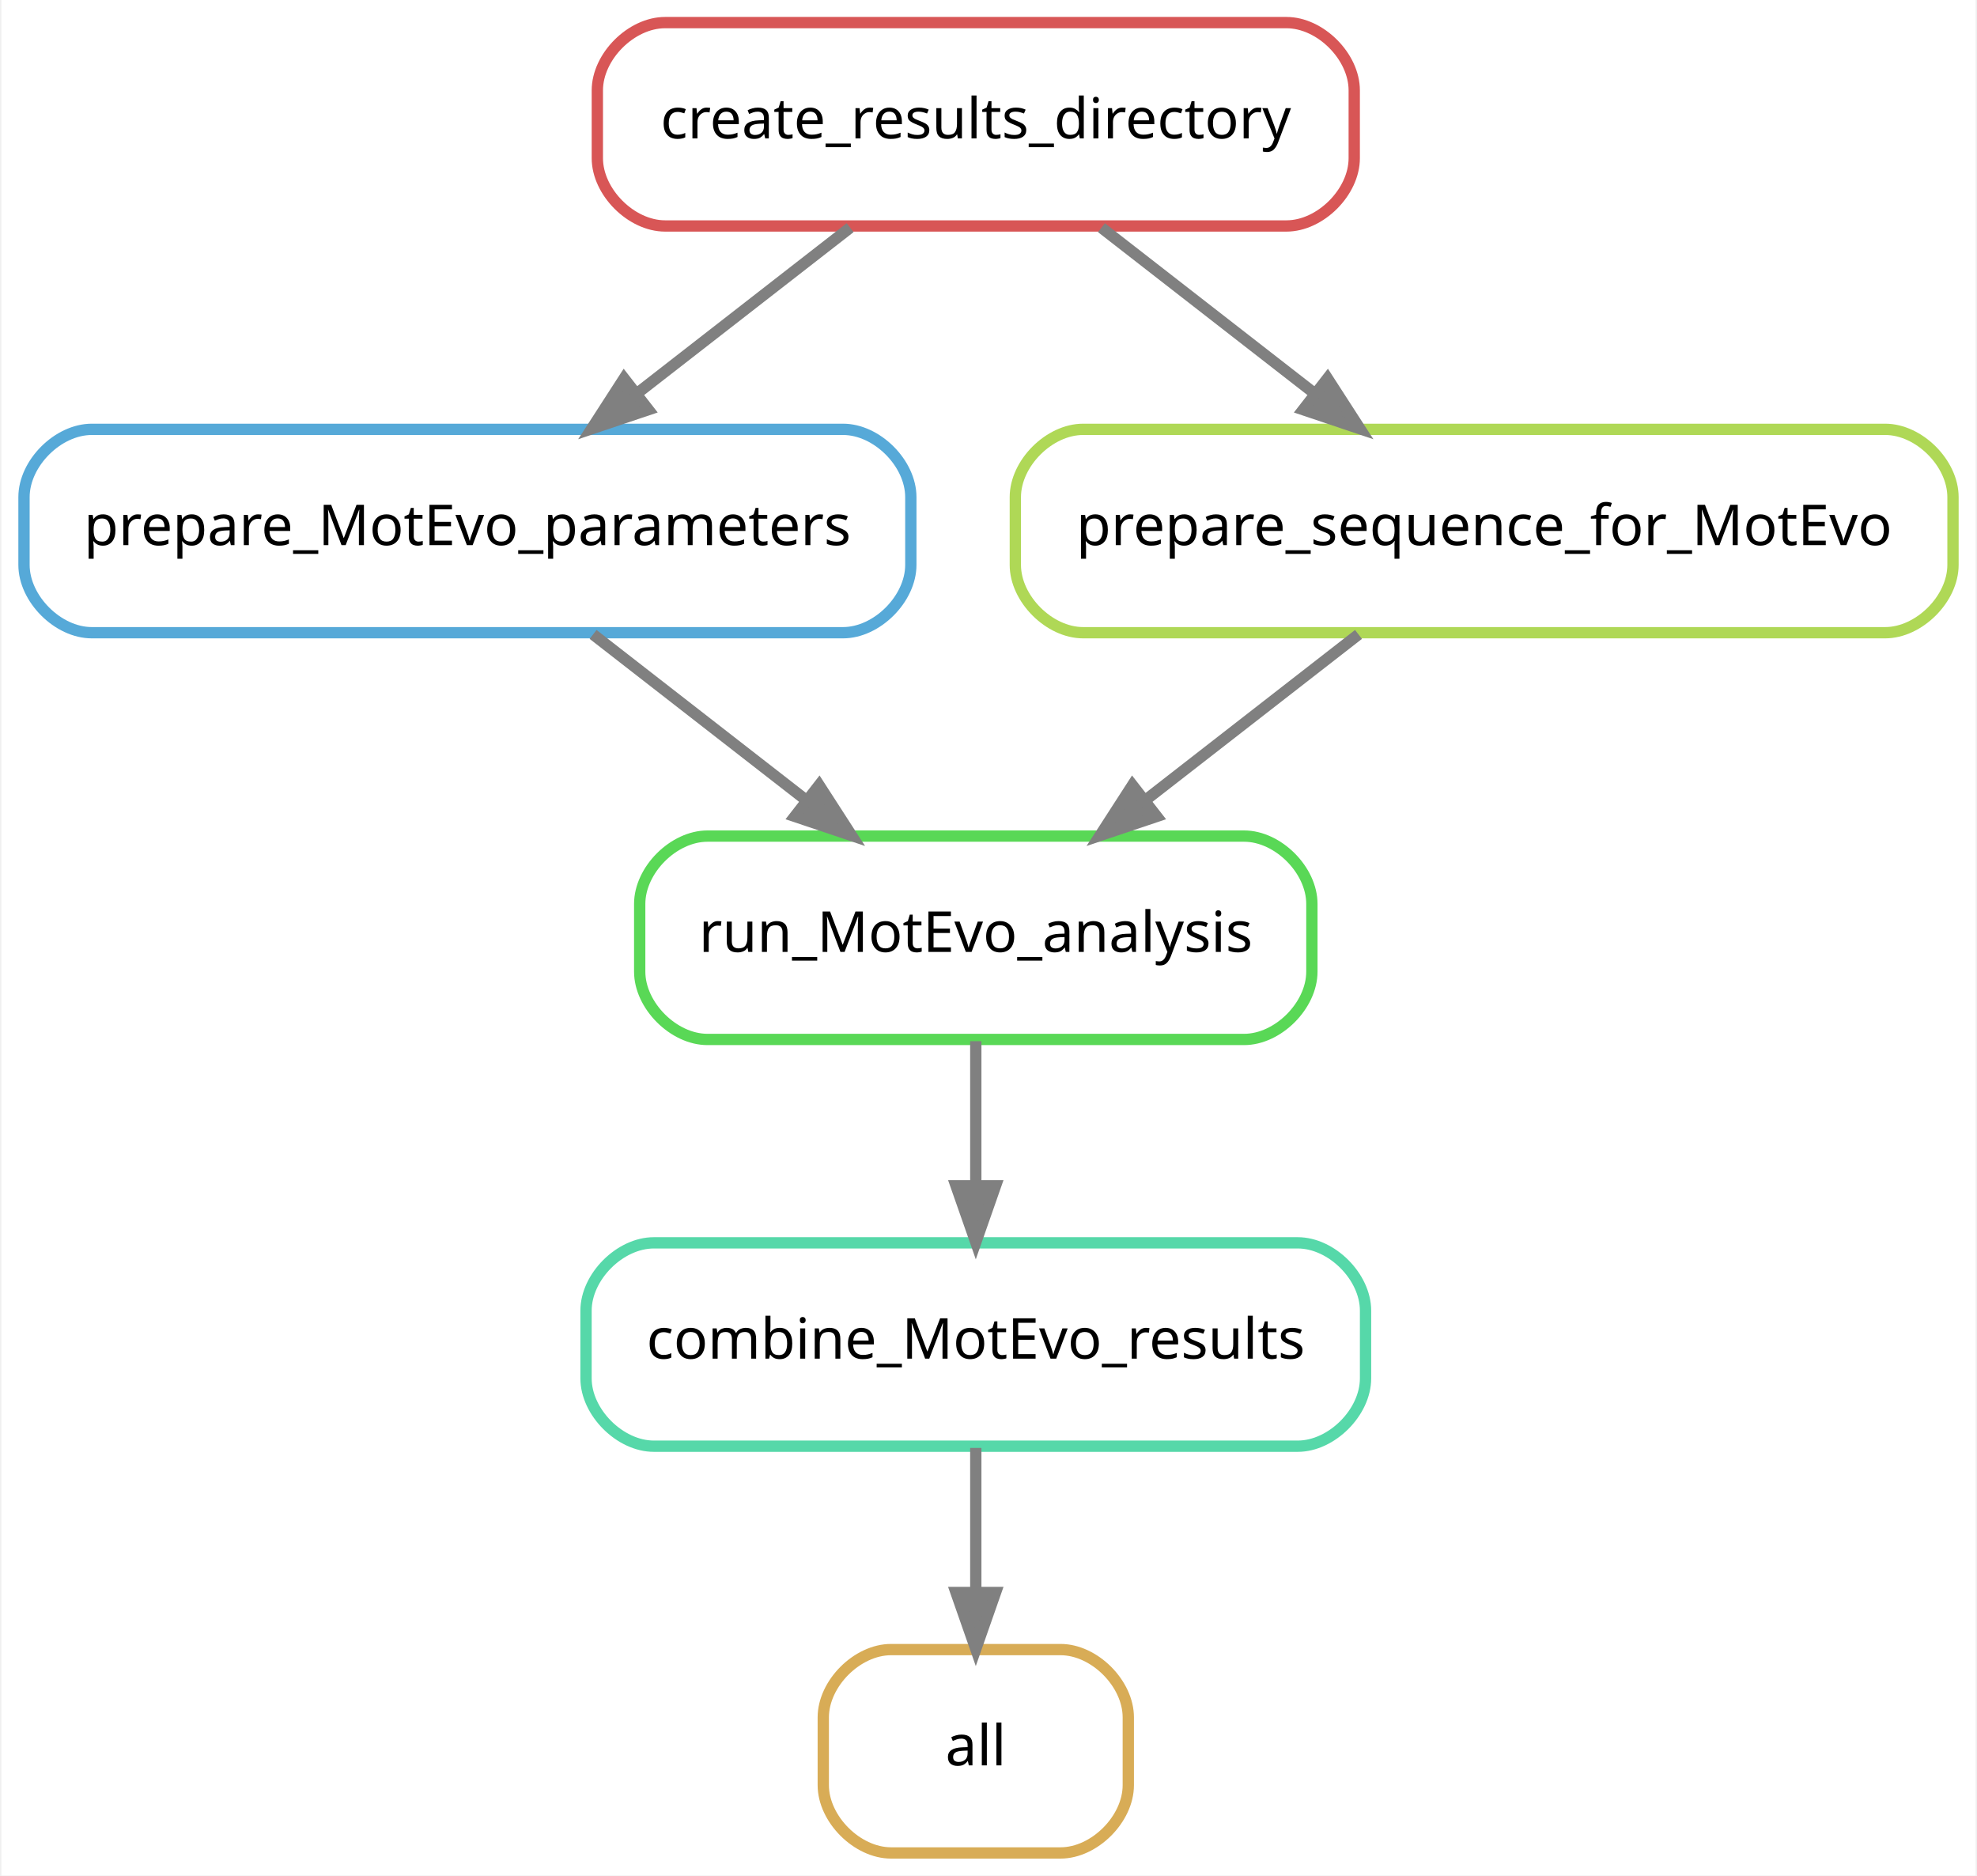
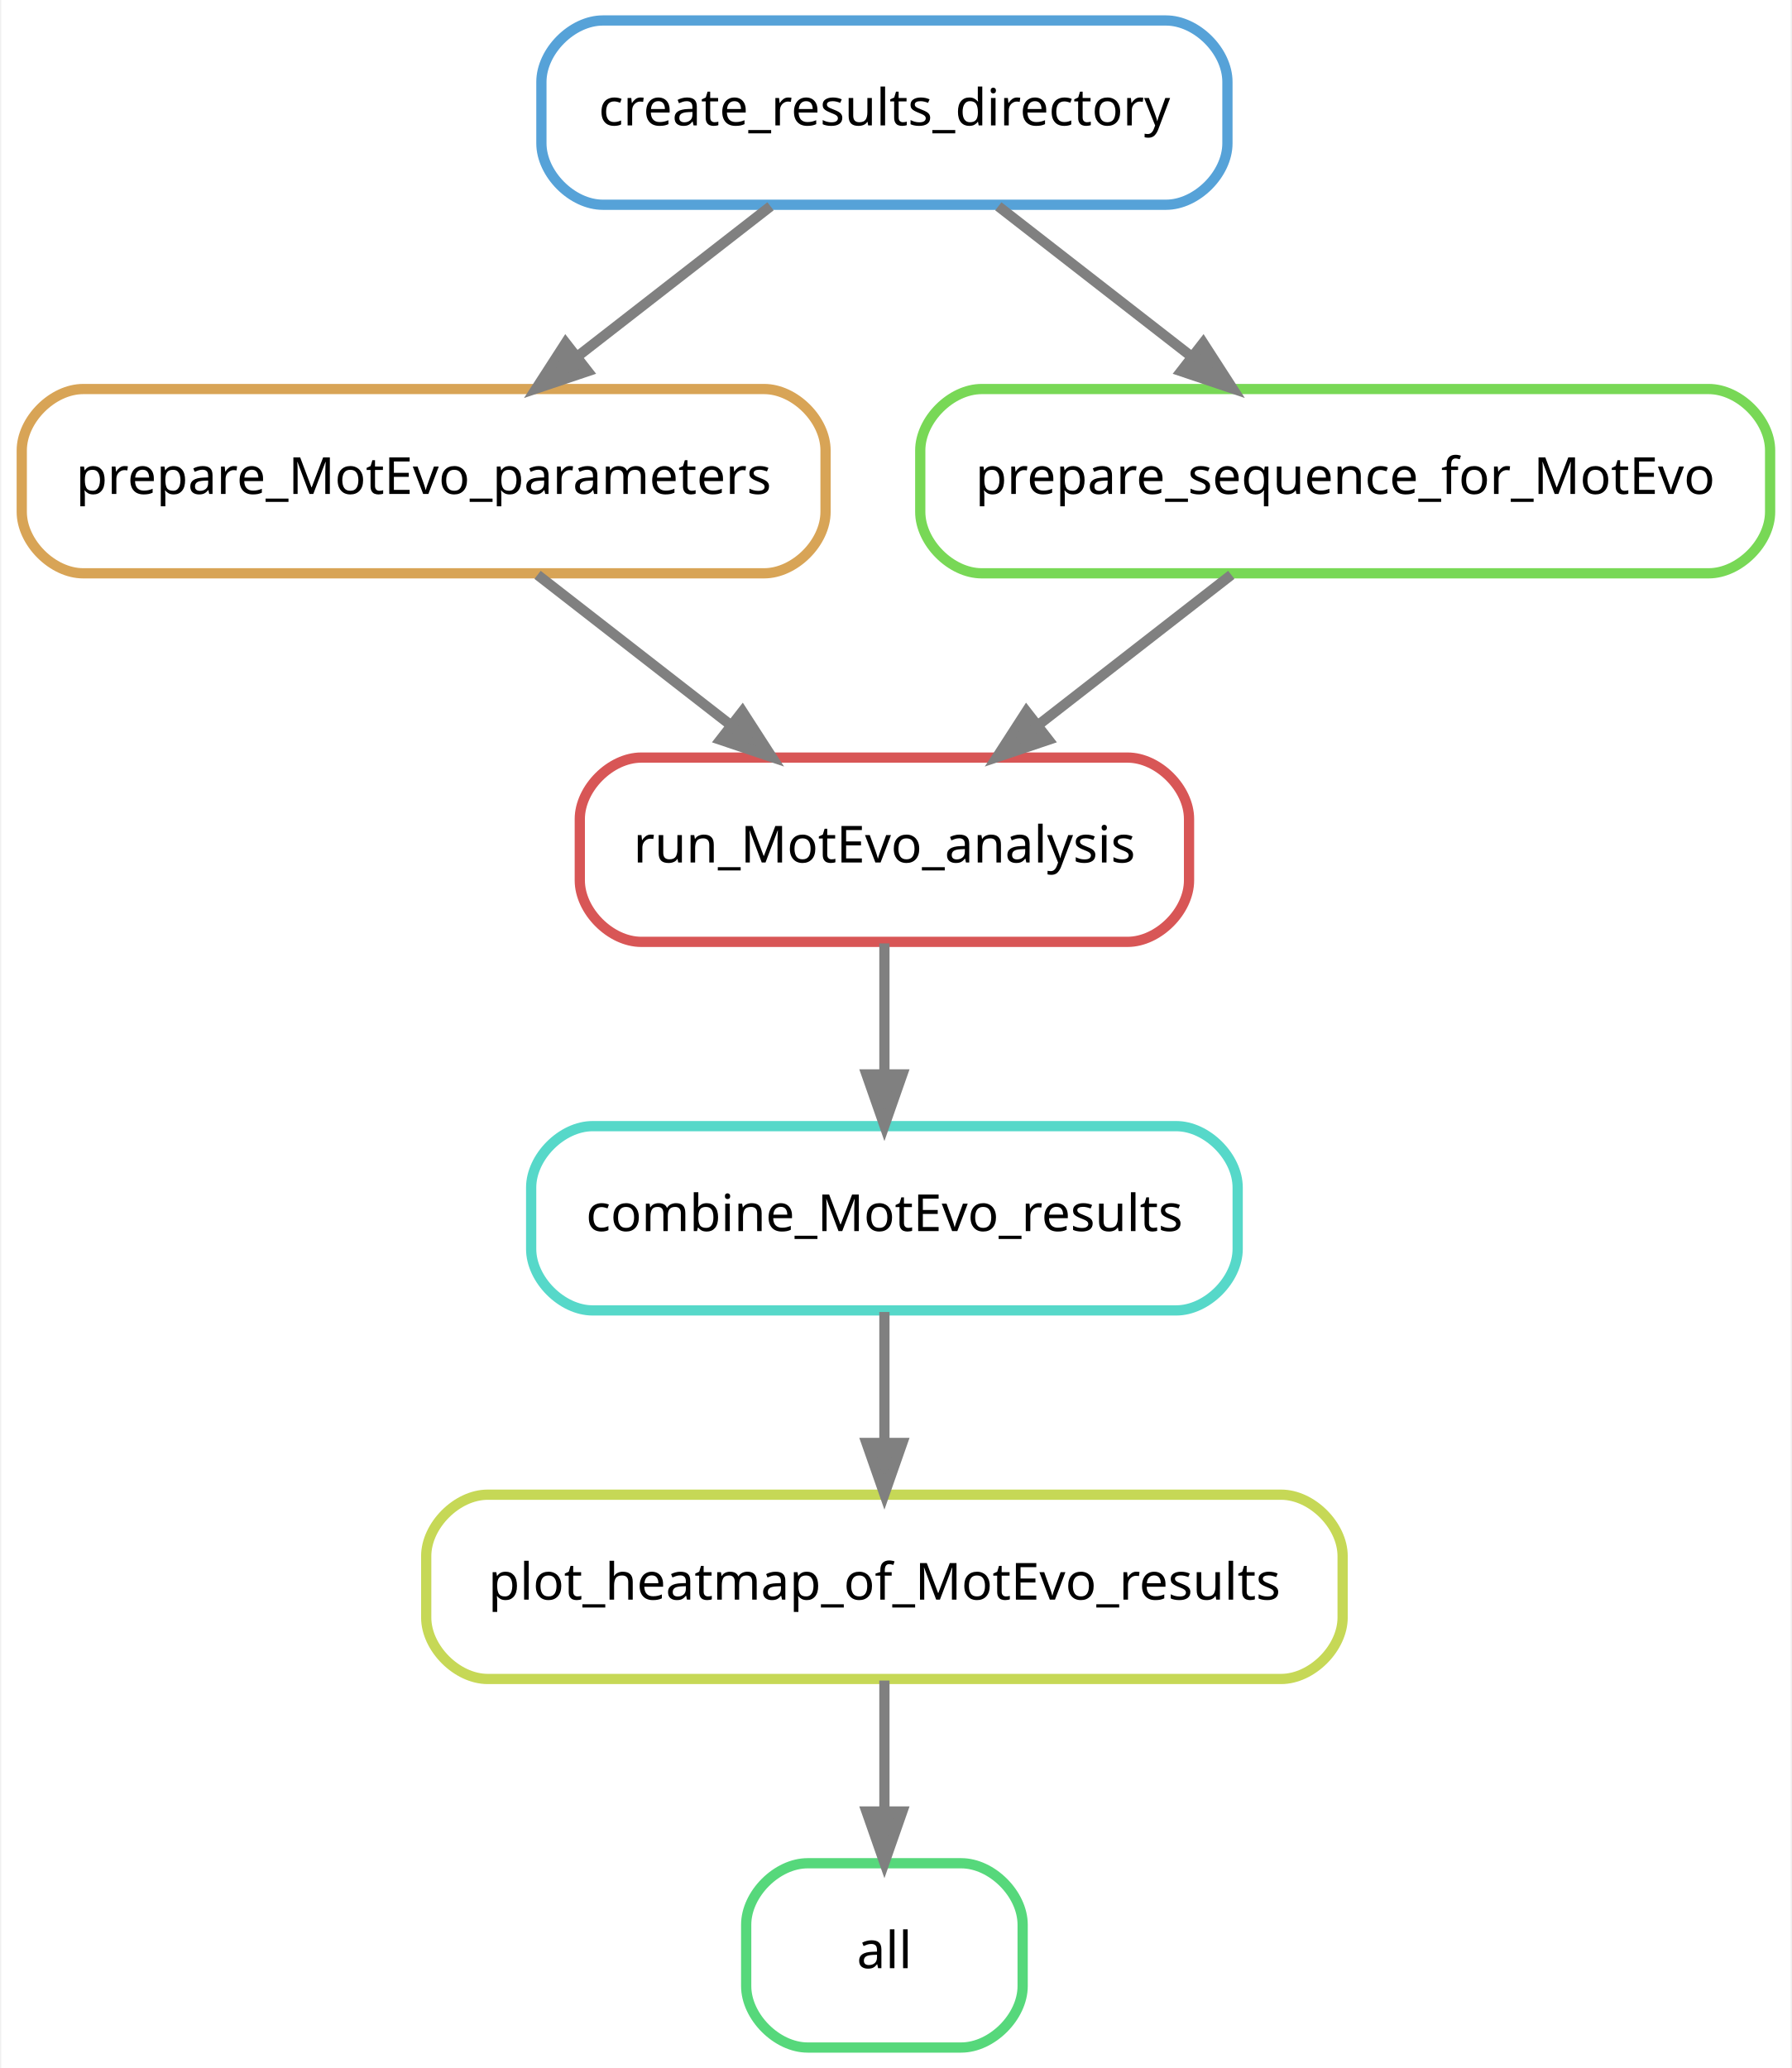
- <svg xmlns="http://www.w3.org/2000/svg" width="350pt" height="332pt" viewBox="0.00 0.00 349.50 332.00">
-   <g id="graph0" class="graph" transform="scale(1 1) rotate(0) translate(4 328)">
-     <polygon fill="white" stroke="none" points="-4,4 -4,-328 345.5,-328 345.5,4 -4,4" />
+ <svg xmlns="http://www.w3.org/2000/svg" width="350pt" height="404pt" viewBox="0.00 0.00 349.50 404.00">
+   <g id="graph0" class="graph" transform="scale(1 1) rotate(0) translate(4 400)">
+     <polygon fill="white" stroke="none" points="-4,4 -4,-400 345.5,-400 345.5,4 -4,4" />
    <g id="node1" class="node">
-       <path fill="none" stroke="#d8ac56" stroke-width="2" d="M183.5,-36C183.5,-36 153.5,-36 153.5,-36 147.5,-36 141.5,-30 141.5,-24 141.5,-24 141.5,-12 141.5,-12 141.5,-6 147.5,-0 153.5,-0 153.5,-0 183.5,-0 183.5,-0 189.5,-0 195.5,-6 195.5,-12 195.5,-12 195.5,-24 195.5,-24 195.5,-30 189.5,-36 183.5,-36" />
+       <path fill="none" stroke="#56d87b" stroke-width="2" d="M183.5,-36C183.5,-36 153.5,-36 153.5,-36 147.5,-36 141.5,-30 141.5,-24 141.5,-24 141.5,-12 141.5,-12 141.5,-6 147.5,-0 153.5,-0 153.5,-0 183.5,-0 183.5,-0 189.5,-0 195.5,-6 195.5,-12 195.5,-12 195.5,-24 195.5,-24 195.5,-30 189.5,-36 183.5,-36" />
      <text text-anchor="middle" x="168.5" y="-15.5" font-family="sans" font-size="10.00">all</text>
    </g>
    <g id="node2" class="node">
-       <path fill="none" stroke="#56d8a9" stroke-width="2" d="M225.5,-108C225.5,-108 111.5,-108 111.5,-108 105.5,-108 99.5,-102 99.5,-96 99.5,-96 99.5,-84 99.5,-84 99.5,-78 105.5,-72 111.5,-72 111.5,-72 225.5,-72 225.5,-72 231.5,-72 237.5,-78 237.5,-84 237.5,-84 237.5,-96 237.5,-96 237.5,-102 231.5,-108 225.5,-108" />
-       <text text-anchor="middle" x="168.5" y="-87.5" font-family="sans" font-size="10.00">combine_MotEvo_results</text>
+       <path fill="none" stroke="#c6d856" stroke-width="2" d="M246,-108C246,-108 91,-108 91,-108 85,-108 79,-102 79,-96 79,-96 79,-84 79,-84 79,-78 85,-72 91,-72 91,-72 246,-72 246,-72 252,-72 258,-78 258,-84 258,-84 258,-96 258,-96 258,-102 252,-108 246,-108" />
+       <text text-anchor="middle" x="168.5" y="-87.5" font-family="sans" font-size="10.00">plot_heatmap_of_MotEvo_results</text>
    </g>
    <g id="edge1" class="edge">
      <path fill="none" stroke="grey" stroke-width="2" d="M168.5,-71.697C168.5,-63.983 168.5,-54.712 168.5,-46.112" />
      <polygon fill="grey" stroke="grey" stroke-width="2" points="172,-46.104 168.5,-36.104 165,-46.104 172,-46.104" />
    </g>
    <g id="node3" class="node">
-       <path fill="none" stroke="#59d856" stroke-width="2" d="M216,-180C216,-180 121,-180 121,-180 115,-180 109,-174 109,-168 109,-168 109,-156 109,-156 109,-150 115,-144 121,-144 121,-144 216,-144 216,-144 222,-144 228,-150 228,-156 228,-156 228,-168 228,-168 228,-174 222,-180 216,-180" />
-       <text text-anchor="middle" x="168.5" y="-159.5" font-family="sans" font-size="10.00">run_MotEvo_analysis</text>
+       <path fill="none" stroke="#56d8c9" stroke-width="2" d="M225.5,-180C225.5,-180 111.5,-180 111.5,-180 105.5,-180 99.5,-174 99.5,-168 99.5,-168 99.5,-156 99.5,-156 99.5,-150 105.5,-144 111.5,-144 111.5,-144 225.5,-144 225.5,-144 231.5,-144 237.5,-150 237.5,-156 237.5,-156 237.5,-168 237.5,-168 237.5,-174 231.5,-180 225.5,-180" />
+       <text text-anchor="middle" x="168.5" y="-159.5" font-family="sans" font-size="10.00">combine_MotEvo_results</text>
    </g>
    <g id="edge2" class="edge">
      <path fill="none" stroke="grey" stroke-width="2" d="M168.5,-143.697C168.5,-135.983 168.5,-126.712 168.5,-118.112" />
      <polygon fill="grey" stroke="grey" stroke-width="2" points="172,-118.104 168.5,-108.104 165,-118.104 172,-118.104" />
    </g>
    <g id="node4" class="node">
-       <path fill="none" stroke="#56a9d8" stroke-width="2" d="M145,-252C145,-252 12,-252 12,-252 6,-252 0,-246 0,-240 0,-240 0,-228 0,-228 0,-222 6,-216 12,-216 12,-216 145,-216 145,-216 151,-216 157,-222 157,-228 157,-228 157,-240 157,-240 157,-246 151,-252 145,-252" />
-       <text text-anchor="middle" x="78.5" y="-231.5" font-family="sans" font-size="10.00">prepare_MotEvo_parameters</text>
+       <path fill="none" stroke="#d85656" stroke-width="2" d="M216,-252C216,-252 121,-252 121,-252 115,-252 109,-246 109,-240 109,-240 109,-228 109,-228 109,-222 115,-216 121,-216 121,-216 216,-216 216,-216 222,-216 228,-222 228,-228 228,-228 228,-240 228,-240 228,-246 222,-252 216,-252" />
+       <text text-anchor="middle" x="168.5" y="-231.5" font-family="sans" font-size="10.00">run_MotEvo_analysis</text>
+     </g>
+     <g id="edge3" class="edge">
+       <path fill="none" stroke="grey" stroke-width="2" d="M168.5,-215.697C168.5,-207.983 168.5,-198.712 168.5,-190.112" />
+       <polygon fill="grey" stroke="grey" stroke-width="2" points="172,-190.104 168.5,-180.104 165,-190.104 172,-190.104" />
+     </g>
+     <g id="node5" class="node">
+       <path fill="none" stroke="#d8a456" stroke-width="2" d="M145,-324C145,-324 12,-324 12,-324 6,-324 0,-318 0,-312 0,-312 0,-300 0,-300 0,-294 6,-288 12,-288 12,-288 145,-288 145,-288 151,-288 157,-294 157,-300 157,-300 157,-312 157,-312 157,-318 151,-324 145,-324" />
+       <text text-anchor="middle" x="78.5" y="-303.5" font-family="sans" font-size="10.00">prepare_MotEvo_parameters</text>
    </g>
    <g id="edge4" class="edge">
-       <path fill="none" stroke="grey" stroke-width="2" d="M100.747,-215.697C112.082,-206.881 126.03,-196.032 138.319,-186.474" />
-       <polygon fill="grey" stroke="grey" stroke-width="2" points="140.764,-189.007 146.509,-180.104 136.466,-183.481 140.764,-189.007" />
-     </g>
-     <g id="node5" class="node">
-       <path fill="none" stroke="#afd856" stroke-width="2" d="M329.5,-252C329.5,-252 187.5,-252 187.5,-252 181.5,-252 175.5,-246 175.5,-240 175.5,-240 175.5,-228 175.5,-228 175.5,-222 181.5,-216 187.5,-216 187.5,-216 329.5,-216 329.5,-216 335.5,-216 341.5,-222 341.5,-228 341.5,-228 341.5,-240 341.5,-240 341.5,-246 335.5,-252 329.5,-252" />
-       <text text-anchor="middle" x="258.5" y="-231.5" font-family="sans" font-size="10.00">prepare_sequence_for_MotEvo</text>
-     </g>
-     <g id="edge3" class="edge">
-       <path fill="none" stroke="grey" stroke-width="2" d="M236.253,-215.697C224.918,-206.881 210.97,-196.032 198.681,-186.474" />
-       <polygon fill="grey" stroke="grey" stroke-width="2" points="200.534,-183.481 190.491,-180.104 196.236,-189.007 200.534,-183.481" />
+       <path fill="none" stroke="grey" stroke-width="2" d="M100.747,-287.697C112.082,-278.881 126.03,-268.032 138.319,-258.474" />
+       <polygon fill="grey" stroke="grey" stroke-width="2" points="140.764,-261.007 146.509,-252.104 136.466,-255.481 140.764,-261.007" />
    </g>
    <g id="node6" class="node">
-       <path fill="none" stroke="#d85656" stroke-width="2" d="M223.5,-324C223.5,-324 113.5,-324 113.5,-324 107.5,-324 101.5,-318 101.5,-312 101.5,-312 101.5,-300 101.5,-300 101.5,-294 107.5,-288 113.5,-288 113.5,-288 223.5,-288 223.5,-288 229.5,-288 235.5,-294 235.5,-300 235.5,-300 235.5,-312 235.5,-312 235.5,-318 229.5,-324 223.5,-324" />
-       <text text-anchor="middle" x="168.5" y="-303.5" font-family="sans" font-size="10.00">create_results_directory</text>
+       <path fill="none" stroke="#78d856" stroke-width="2" d="M329.5,-324C329.5,-324 187.5,-324 187.5,-324 181.5,-324 175.5,-318 175.5,-312 175.5,-312 175.5,-300 175.5,-300 175.5,-294 181.5,-288 187.5,-288 187.5,-288 329.5,-288 329.5,-288 335.5,-288 341.5,-294 341.5,-300 341.5,-300 341.5,-312 341.5,-312 341.5,-318 335.5,-324 329.5,-324" />
+       <text text-anchor="middle" x="258.5" y="-303.5" font-family="sans" font-size="10.00">prepare_sequence_for_MotEvo</text>
    </g>
    <g id="edge5" class="edge">
-       <path fill="none" stroke="grey" stroke-width="2" d="M146.253,-287.697C134.918,-278.881 120.97,-268.032 108.681,-258.474" />
-       <polygon fill="grey" stroke="grey" stroke-width="2" points="110.534,-255.481 100.491,-252.104 106.236,-261.007 110.534,-255.481" />
+       <path fill="none" stroke="grey" stroke-width="2" d="M236.253,-287.697C224.918,-278.881 210.97,-268.032 198.681,-258.474" />
+       <polygon fill="grey" stroke="grey" stroke-width="2" points="200.534,-255.481 190.491,-252.104 196.236,-261.007 200.534,-255.481" />
+     </g>
+     <g id="node7" class="node">
+       <path fill="none" stroke="#56a2d8" stroke-width="2" d="M223.5,-396C223.5,-396 113.5,-396 113.5,-396 107.5,-396 101.5,-390 101.5,-384 101.5,-384 101.5,-372 101.5,-372 101.5,-366 107.5,-360 113.5,-360 113.5,-360 223.5,-360 223.5,-360 229.5,-360 235.5,-366 235.5,-372 235.5,-372 235.5,-384 235.5,-384 235.5,-390 229.5,-396 223.5,-396" />
+       <text text-anchor="middle" x="168.5" y="-375.5" font-family="sans" font-size="10.00">create_results_directory</text>
    </g>
    <g id="edge6" class="edge">
-       <path fill="none" stroke="grey" stroke-width="2" d="M190.747,-287.697C202.082,-278.881 216.03,-268.032 228.319,-258.474" />
-       <polygon fill="grey" stroke="grey" stroke-width="2" points="230.764,-261.007 236.509,-252.104 226.466,-255.481 230.764,-261.007" />
+       <path fill="none" stroke="grey" stroke-width="2" d="M146.253,-359.697C134.918,-350.881 120.97,-340.032 108.681,-330.474" />
+       <polygon fill="grey" stroke="grey" stroke-width="2" points="110.534,-327.481 100.491,-324.104 106.236,-333.007 110.534,-327.481" />
+     </g>
+     <g id="edge7" class="edge">
+       <path fill="none" stroke="grey" stroke-width="2" d="M190.747,-359.697C202.082,-350.881 216.03,-340.032 228.319,-330.474" />
+       <polygon fill="grey" stroke="grey" stroke-width="2" points="230.764,-333.007 236.509,-324.104 226.466,-327.481 230.764,-333.007" />
    </g>
  </g>
</svg>
